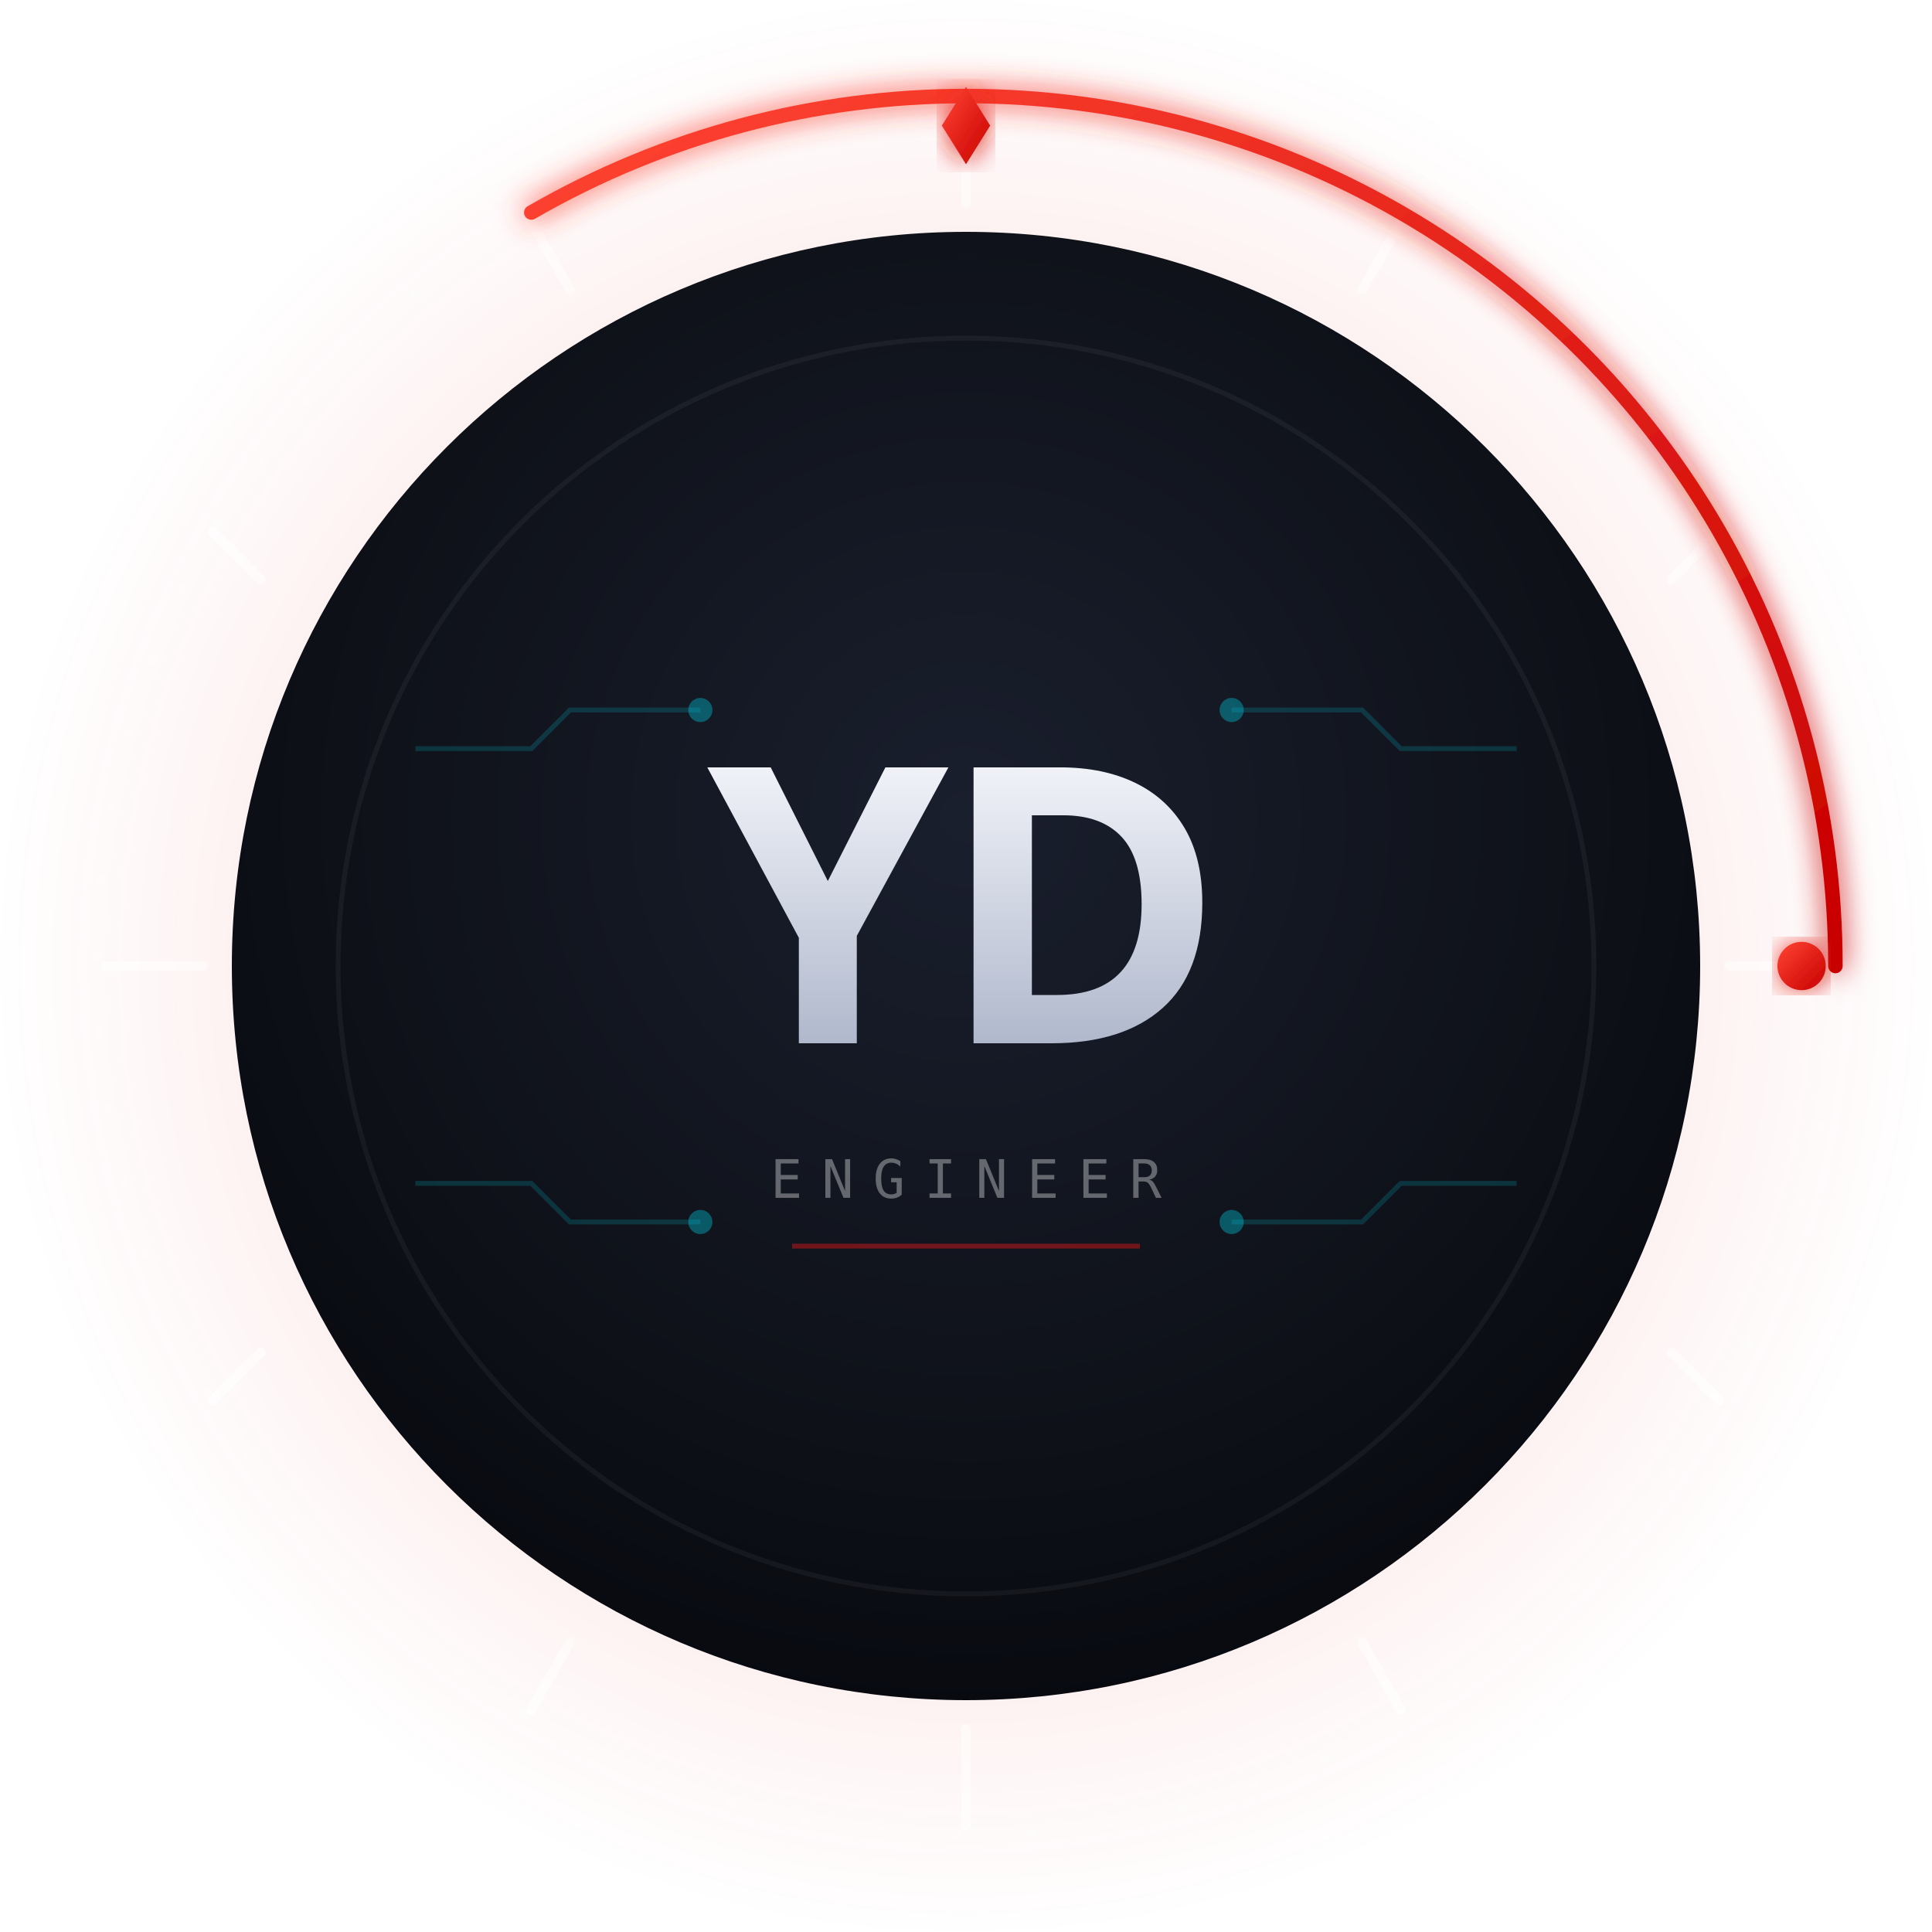
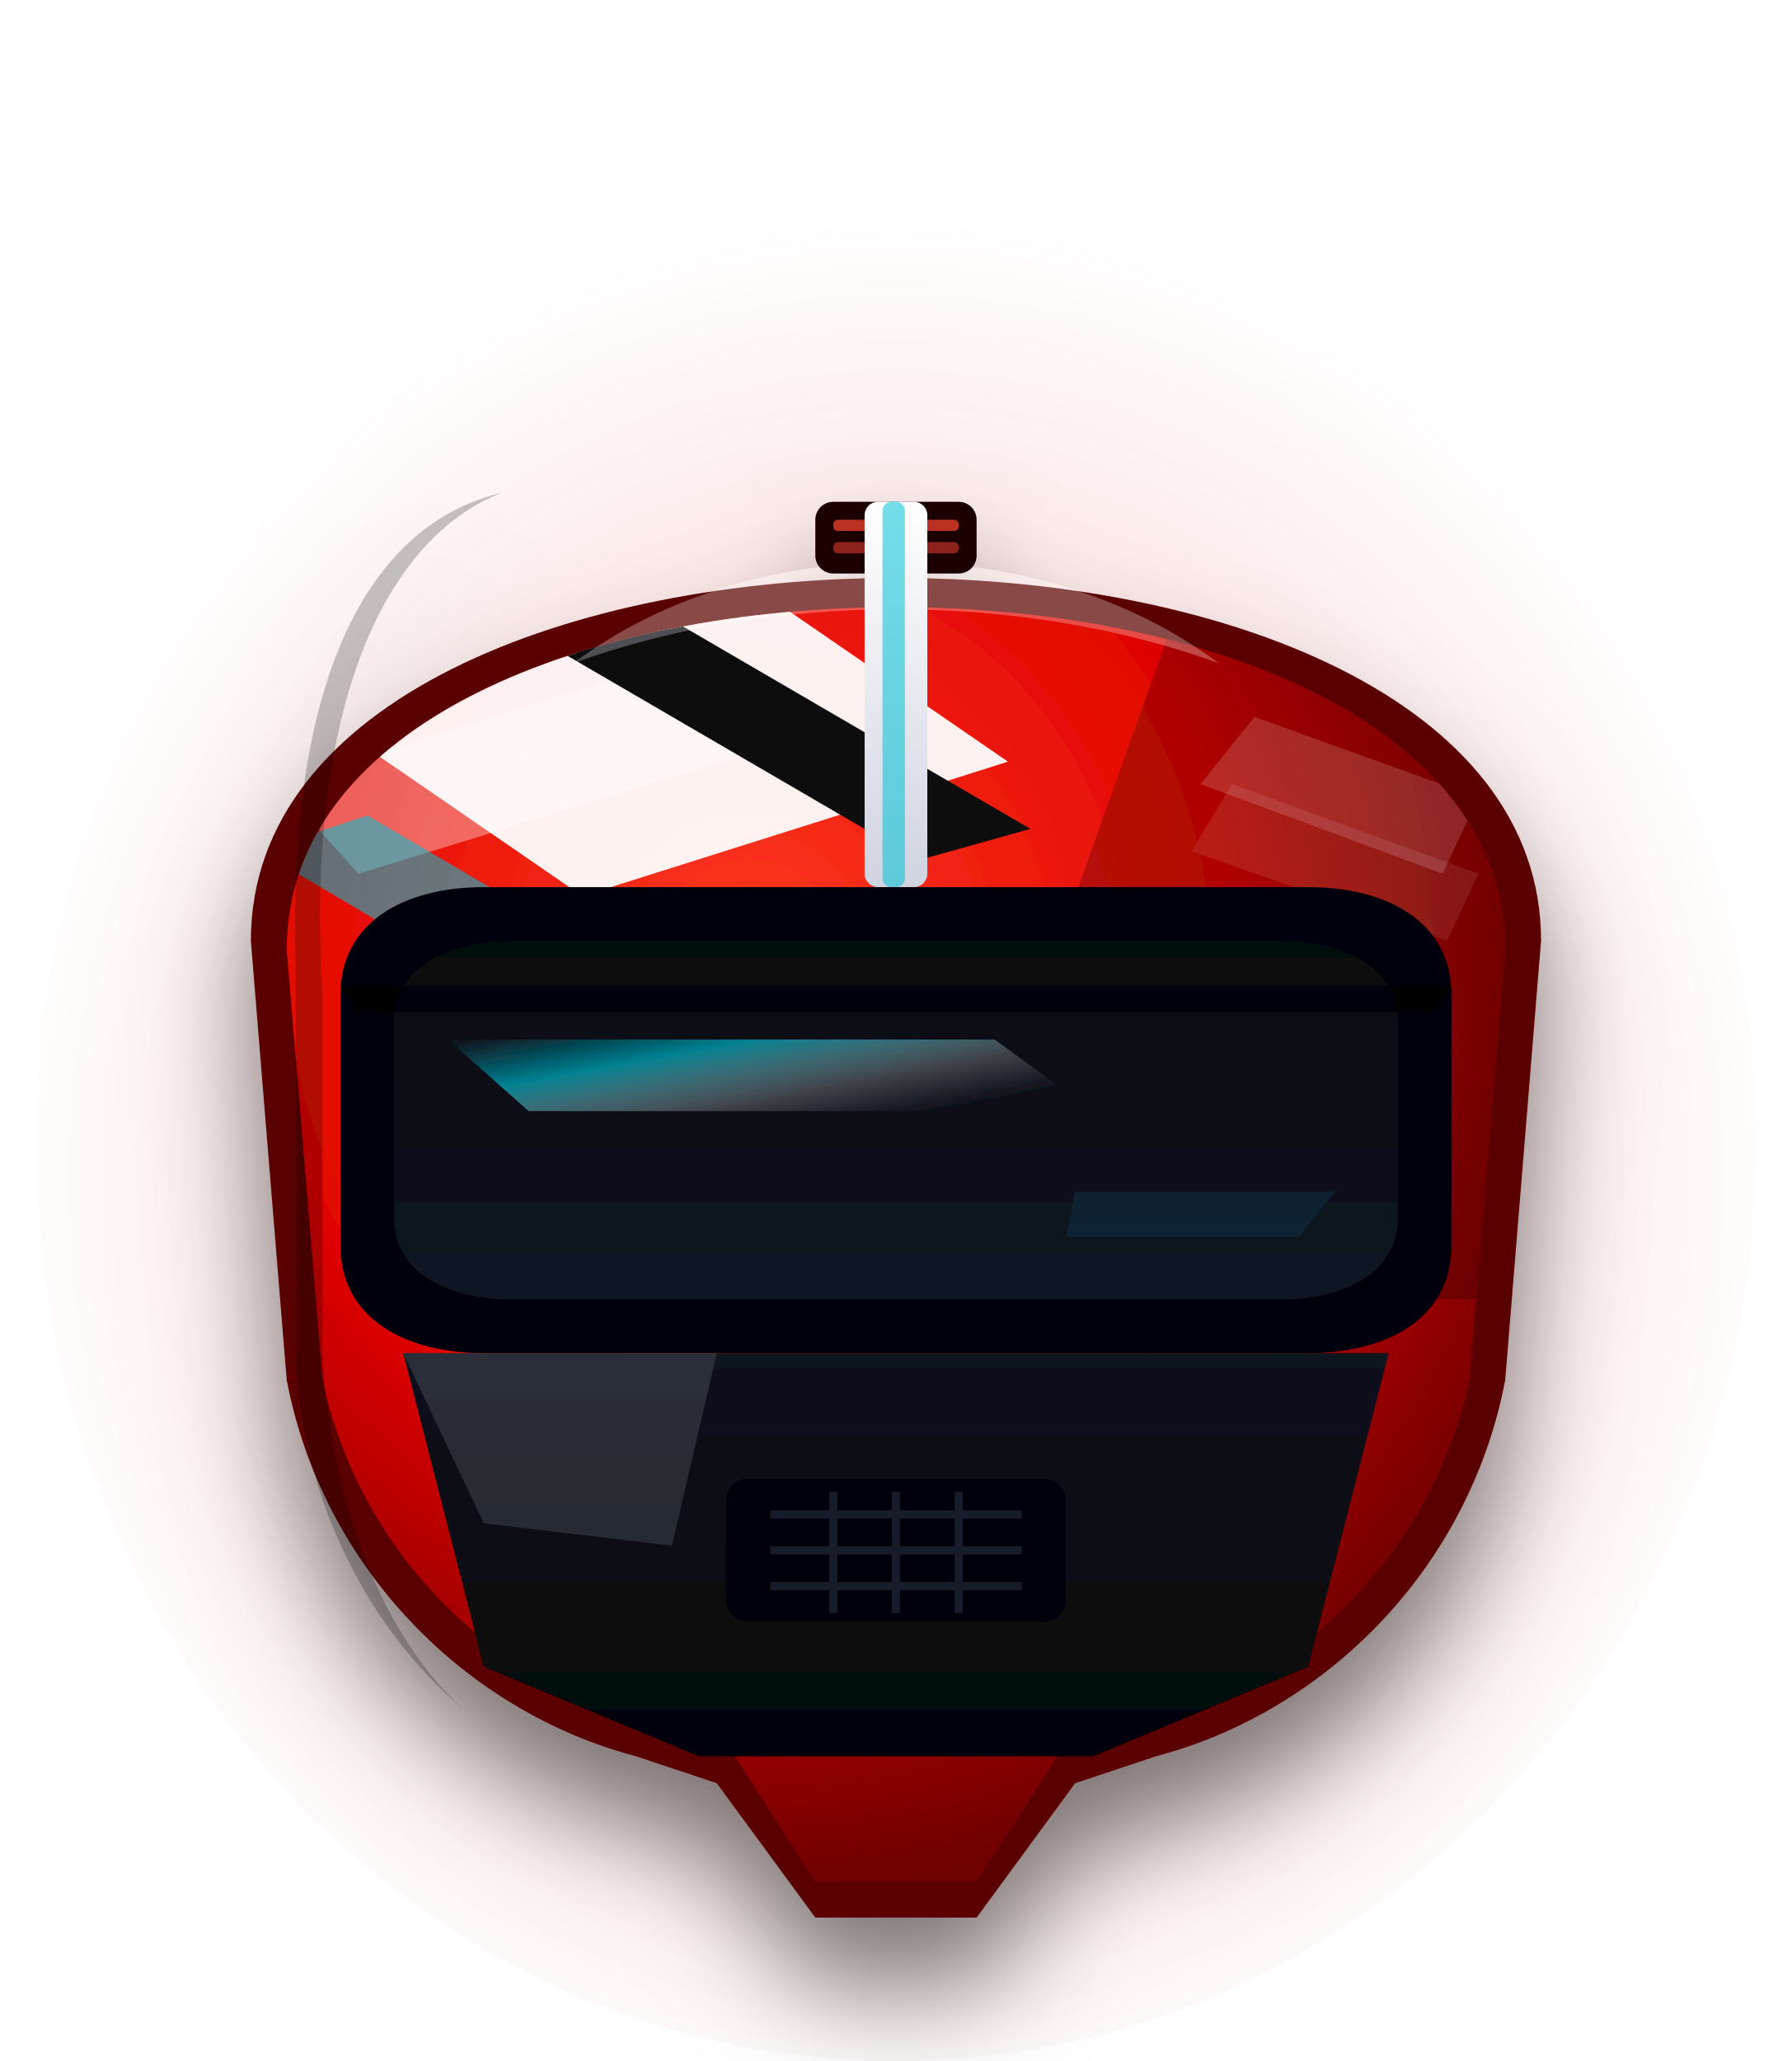
- <svg xmlns="http://www.w3.org/2000/svg" viewBox="0 0 400 400" role="img" aria-label="Yash Doshi geometric identity emblem">
+ <svg xmlns="http://www.w3.org/2000/svg" viewBox="0 0 400 460" role="img" aria-label="Racing helmet with bold livery design">
  <defs>
-     <radialGradient id="bg" cx="0.5" cy="0.4" r="0.6">
-       <stop offset="0" stop-color="#1a1f2e" />
-       <stop offset="0.7" stop-color="#0e1118" />
-       <stop offset="1" stop-color="#080a10" />
+     <radialGradient id="shellGrad" cx="0.38" cy="0.28" r="0.72">
+       <stop offset="0" stop-color="#ff3a22" />
+       <stop offset="0.55" stop-color="#e10600" />
+       <stop offset="1" stop-color="#6e0100" />
    </radialGradient>
-     <linearGradient id="redGrad" x1="0" y1="0" x2="1" y2="1">
-       <stop offset="0" stop-color="#ff4433" />
-       <stop offset="1" stop-color="#c80000" />
+     <radialGradient id="aura" cx="0.5" cy="0.52" r="0.52">
+       <stop offset="0" stop-color="#e10600" stop-opacity="0.25" />
+       <stop offset="1" stop-color="#e10600" stop-opacity="0" />
+     </radialGradient>
+     <linearGradient id="visorGrad" x1="0" y1="0" x2="0" y2="1">
+       <stop offset="0" stop-color="#06080e" />
+       <stop offset="1" stop-color="#111522" />
    </linearGradient>
-     <linearGradient id="textGrad" x1="0" y1="0" x2="0" y2="1">
-       <stop offset="0" stop-color="#f0f2f8" />
-       <stop offset="1" stop-color="#b0b8cc" />
+     <linearGradient id="visorRefl" x1="0" y1="0" x2="1" y2="0.6">
+       <stop offset="0" stop-color="#00c0d4" stop-opacity="0" />
+       <stop offset="0.35" stop-color="#00c0d4" stop-opacity="0.65" />
+       <stop offset="0.75" stop-color="#ffffff" stop-opacity="0.2" />
+       <stop offset="1" stop-color="#ffffff" stop-opacity="0" />
    </linearGradient>
-     <radialGradient id="aura" cx="0.5" cy="0.5" r="0.5">
-       <stop offset="0" stop-color="#e5181a" stop-opacity="0.22" />
-       <stop offset="1" stop-color="#e5181a" stop-opacity="0" />
-     </radialGradient>
-     <filter id="glow">
-       <feGaussianBlur in="SourceGraphic" stdDeviation="3" result="blur" />
+     <linearGradient id="chinGrad" x1="0" y1="0" x2="0" y2="1">
+       <stop offset="0" stop-color="#10121e" />
+       <stop offset="1" stop-color="#040508" />
+     </linearGradient>
+     <linearGradient id="stripe1" x1="0" y1="0" x2="0" y2="1">
+       <stop offset="0" stop-color="#ffffff" />
+       <stop offset="1" stop-color="#d0d4e0" />
+     </linearGradient>
+     <filter id="shadow" x="-25%" y="-20%" width="150%" height="150%">
+       <feGaussianBlur in="SourceAlpha" stdDeviation="12" />
+       <feOffset dy="16" />
+       <feComponentTransfer>
+         <feFuncA type="linear" slope="0.5" />
+       </feComponentTransfer>
      <feMerge>
-         <feMergeNode in="blur" />
+         <feMergeNode />
        <feMergeNode in="SourceGraphic" />
      </feMerge>
    </filter>
+     <clipPath id="shellClip">
+       <path d="M 64 212 C 64 110, 336 110, 336 212 L 328 308 C 320 346, 290 376, 254 385 L 236 392 L 218 420 L 182 420 L 164 392 L 146 385 C 110 376, 80 346, 72 308 Z" />
+     </clipPath>
  </defs>
-   <circle cx="200" cy="200" r="200" fill="url(#aura)" />
-   <circle cx="200" cy="200" r="190" fill="none" stroke="rgba(255,255,255,0.07)" stroke-width="1" />
-   <circle cx="200" cy="200" r="180" fill="none" stroke="rgba(255,255,255,0.25)" stroke-width="1.5" stroke-dasharray="2 13.71" stroke-dashoffset="-1" transform="rotate(-90 200 200)" />
-   <g stroke="rgba(255,255,255,0.55)" stroke-width="2" stroke-linecap="round">
-     <line x1="200" y1="22" x2="200" y2="42" />
-     <line x1="290" y1="46" x2="282" y2="60" />
-     <line x1="356" y1="110" x2="346" y2="120" />
-     <line x1="378" y1="200" x2="358" y2="200" />
-     <line x1="356" y1="290" x2="346" y2="280" />
-     <line x1="290" y1="354" x2="282" y2="340" />
-     <line x1="200" y1="378" x2="200" y2="358" />
-     <line x1="110" y1="354" x2="118" y2="340" />
-     <line x1="44" y1="290" x2="54" y2="280" />
-     <line x1="22" y1="200" x2="42" y2="200" />
-     <line x1="44" y1="110" x2="54" y2="120" />
-     <line x1="110" y1="46" x2="118" y2="60" />
+   <ellipse cx="200" cy="255" rx="192" ry="205" fill="url(#aura)" />
+   <g filter="url(#shadow)">
+     <path d="M 56 210              C 56 102, 344 102, 344 210              L 336 308 C 328 350, 296 382, 258 392              L 240 398 L 218 428 L 182 428 L 160 398              L 142 392 C 104 382, 72 350, 64 308 Z" fill="#5a0100" />
+     <path d="M 64 212              C 64 110, 336 110, 336 212              L 328 308 C 320 346, 290 376, 254 385              L 236 392 L 218 420 L 182 420 L 164 392              L 146 385 C 110 376, 80 346, 72 308 Z" fill="url(#shellGrad)" />
+     <g clip-path="url(#shellClip)">
+       <path d="M 50 145 L 145 115 L 225 170 L 130 200 Z" fill="rgba(255,255,255,0.94)" />
+       <path d="M 62 175 L 148 148 L 168 168 L 80 195 Z" fill="rgba(255,255,255,0.35)" />
+       <path d="M 90 125 L 115 118 L 230 185 L 205 192 Z" fill="#07080d" />
+       <path d="M 100 130 L 118 124 L 220 180 L 202 186 Z" fill="#0a0b11" />
+       <path d="M 265 130 L 340 175 L 340 290 L 285 290 L 240 200 Z" fill="rgba(0,0,0,0.22)" />
+       <path d="M 58 190 L 82 182 L 215 260 L 190 268 Z" fill="rgba(0,192,212,0.55)" />
+       <path d="M 280 160 L 330 178 L 322 195 L 268 175 Z" fill="rgba(255,255,255,0.15)" />
+       <path d="M 275 175 L 330 195 L 323 210 L 266 190 Z" fill="rgba(255,255,255,0.09)" />
+     </g>
+     <path d="M 128 148 C 168 118, 232 118, 272 148 C 228 132, 172 132, 128 148 Z" fill="rgba(255,255,255,0.28)" />
+     <path d="M 66 215 C 64 145, 86 116, 112 110              C 86 120, 68 158, 72 222 L 72 302              C 74 340, 88 368, 104 382              C 80 362, 66 330, 66 300 Z" fill="rgba(0,0,0,0.22)" />
+     <rect x="182" y="112" width="36" height="16" rx="4" fill="#1a0100" />
+     <rect x="186" y="116" width="28" height="2.5" rx="1" fill="#ff4433" opacity="0.7" />
+     <rect x="186" y="121" width="28" height="2.5" rx="1" fill="#ff4433" opacity="0.5" />
+     <rect x="193" y="112" width="14" height="86" rx="3" fill="url(#stripe1)" />
+     <rect x="197" y="112" width="5" height="86" rx="2" fill="rgba(0,192,212,0.55)" />
+     <path d="M 76 222 C 76 206, 90 198, 108 198              L 292 198 C 310 198, 324 206, 324 222              L 324 278 C 324 294, 310 302, 292 302              L 108 302 C 90 302, 76 294, 76 278 Z" fill="#040508" />
+     <path d="M 88 228 C 88 216, 100 210, 114 210              L 286 210 C 300 210, 312 216, 312 228              L 312 272 C 312 284, 300 290, 286 290              L 114 290 C 100 290, 88 284, 88 272 Z" fill="url(#visorGrad)" />
+     <path d="M 100 232 L 222 232 L 244 248 L 118 248 Z" fill="url(#visorRefl)" />
+     <path d="M 240 266 L 298 266 L 290 276 L 238 276 Z" fill="rgba(0,192,212,0.1)" />
+     <path d="M 76 220 L 324 220 L 320 226 L 80 226 Z" fill="rgba(0,0,0,0.42)" />
+     <path d="M 90 302 L 310 302 L 292 372 L 244 392 L 156 392 L 108 372 Z" fill="url(#chinGrad)" />
+     <path d="M 90 302 L 160 302 L 150 345 L 108 340 Z" fill="rgba(255,255,255,0.12)" />
+     <rect x="162" y="330" width="76" height="32" rx="5" fill="#040508" />
+     <g stroke="#1c2030" stroke-width="1.8" opacity="0.9">
+       <line x1="172" y1="338" x2="228" y2="338" />
+       <line x1="172" y1="346" x2="228" y2="346" />
+       <line x1="172" y1="354" x2="228" y2="354" />
+       <line x1="186" y1="333" x2="186" y2="360" />
+       <line x1="200" y1="333" x2="200" y2="360" />
+       <line x1="214" y1="333" x2="214" y2="360" />
+     </g>
  </g>
-   <path d="M 110 44 A 180 180 0 0 1 380 200" fill="none" stroke="url(#redGrad)" stroke-width="3" stroke-linecap="round" filter="url(#glow)" />
-   <circle cx="200" cy="200" r="152" fill="url(#bg)" />
-   <g stroke="rgba(0,192,212,0.2)" stroke-width="1" fill="none">
-     <path d="M 86 155 L 110 155 L 118 147 L 145 147" />
-     <path d="M 86 245 L 110 245 L 118 253 L 145 253" />
-     <path d="M 314 155 L 290 155 L 282 147 L 255 147" />
-     <path d="M 314 245 L 290 245 L 282 253 L 255 253" />
-     <circle cx="145" cy="147" r="2.5" fill="rgba(0,192,212,0.4)" stroke="none" />
-     <circle cx="145" cy="253" r="2.5" fill="rgba(0,192,212,0.4)" stroke="none" />
-     <circle cx="255" cy="147" r="2.5" fill="rgba(0,192,212,0.4)" stroke="none" />
-     <circle cx="255" cy="253" r="2.5" fill="rgba(0,192,212,0.4)" stroke="none" />
-   </g>
-   <circle cx="200" cy="200" r="130" fill="none" stroke="rgba(255,255,255,0.05)" stroke-width="1" />
-   <text x="200" y="216" text-anchor="middle" font-family="'Sora','Space Grotesk',sans-serif" font-weight="800" font-size="80" letter-spacing="-2" fill="url(#textGrad)">YD</text>
-   <text x="200" y="248" text-anchor="middle" font-family="'JetBrains Mono',monospace" font-weight="400" font-size="11" letter-spacing="4" fill="rgba(255,255,255,0.35)">ENGINEER</text>
-   <polygon points="200,18 205,26 200,34 195,26" fill="url(#redGrad)" filter="url(#glow)" />
-   <circle cx="373" cy="200" r="5" fill="url(#redGrad)" filter="url(#glow)" />
-   <line x1="164" y1="258" x2="236" y2="258" stroke="rgba(229,24,26,0.45)" stroke-width="1" />
</svg>
